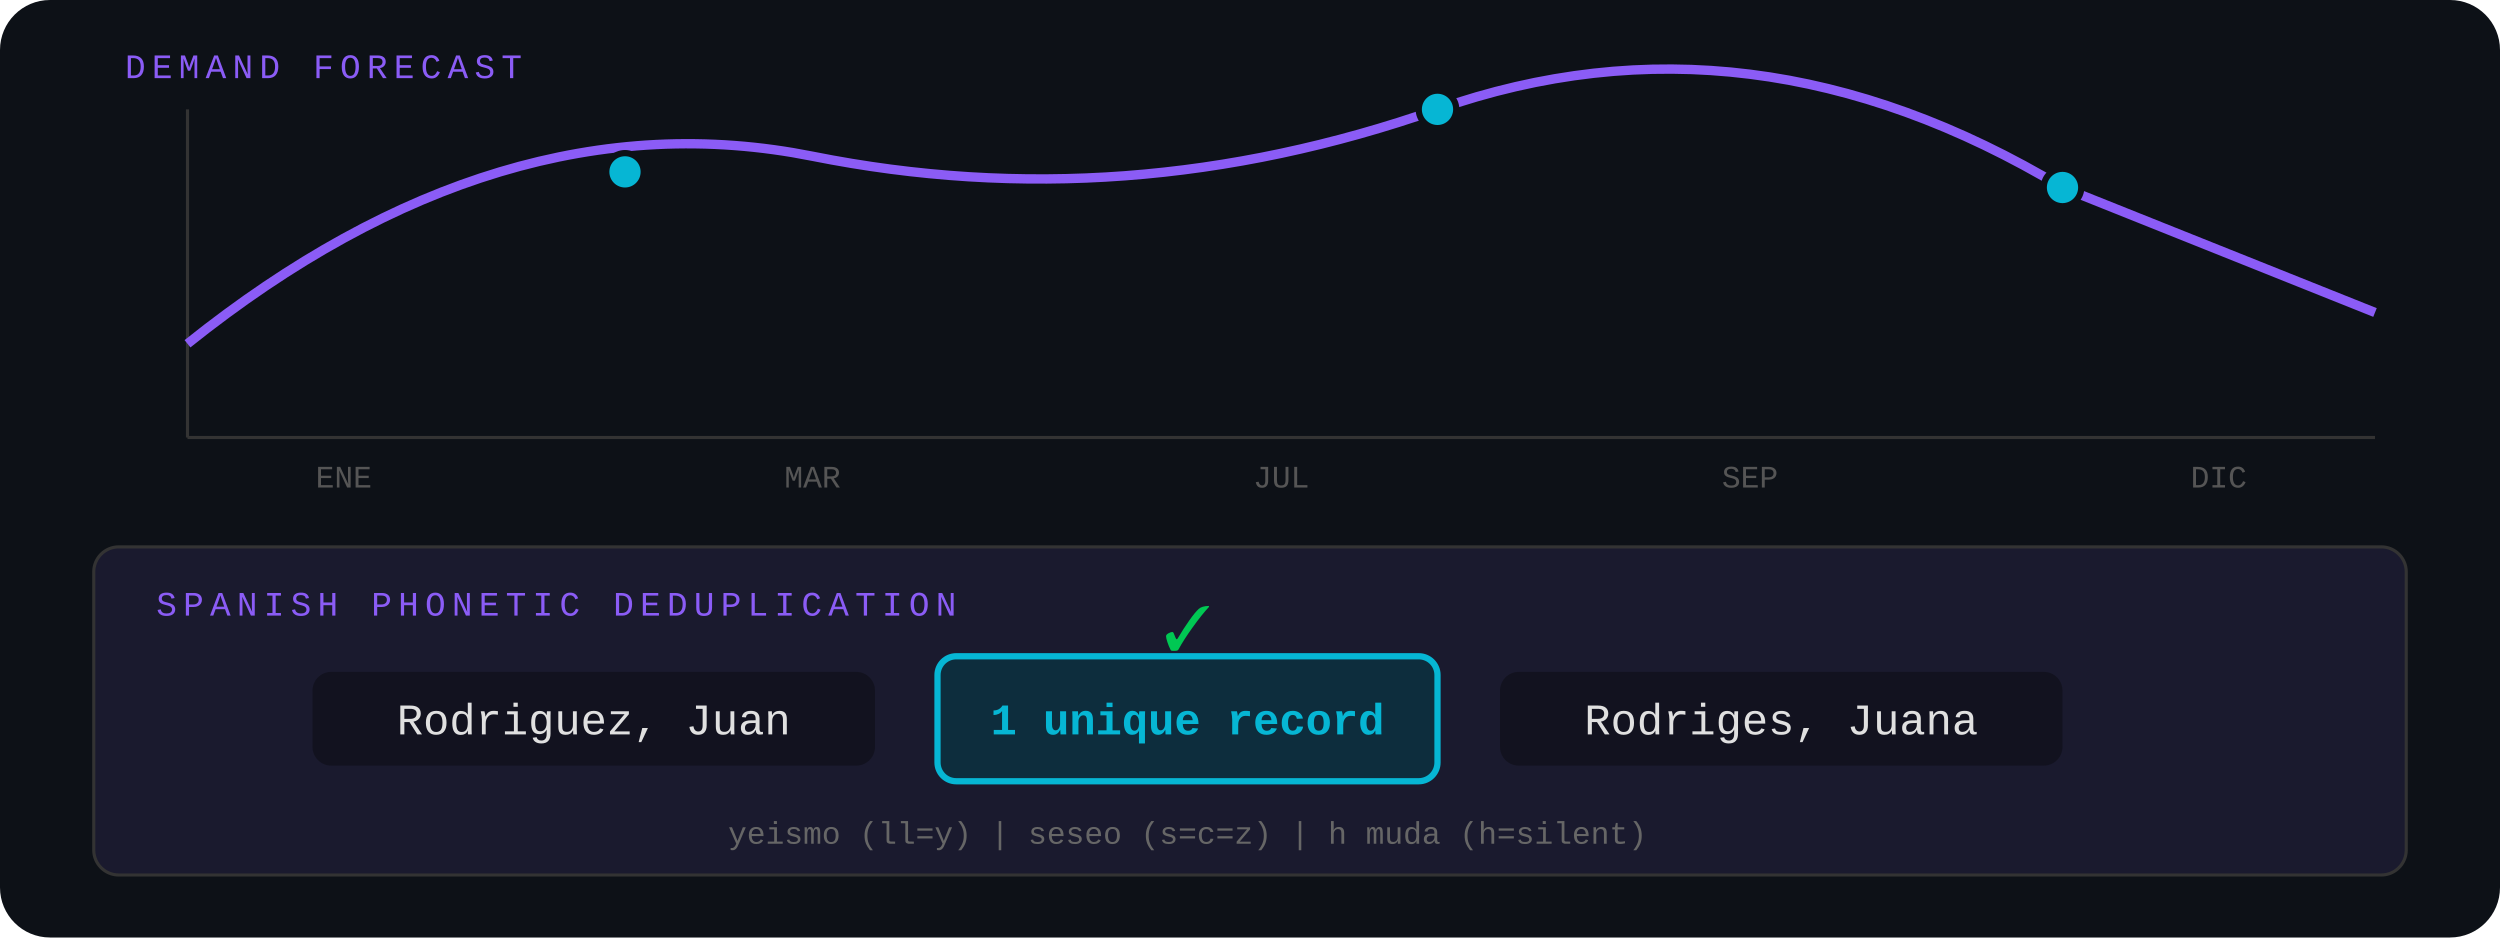
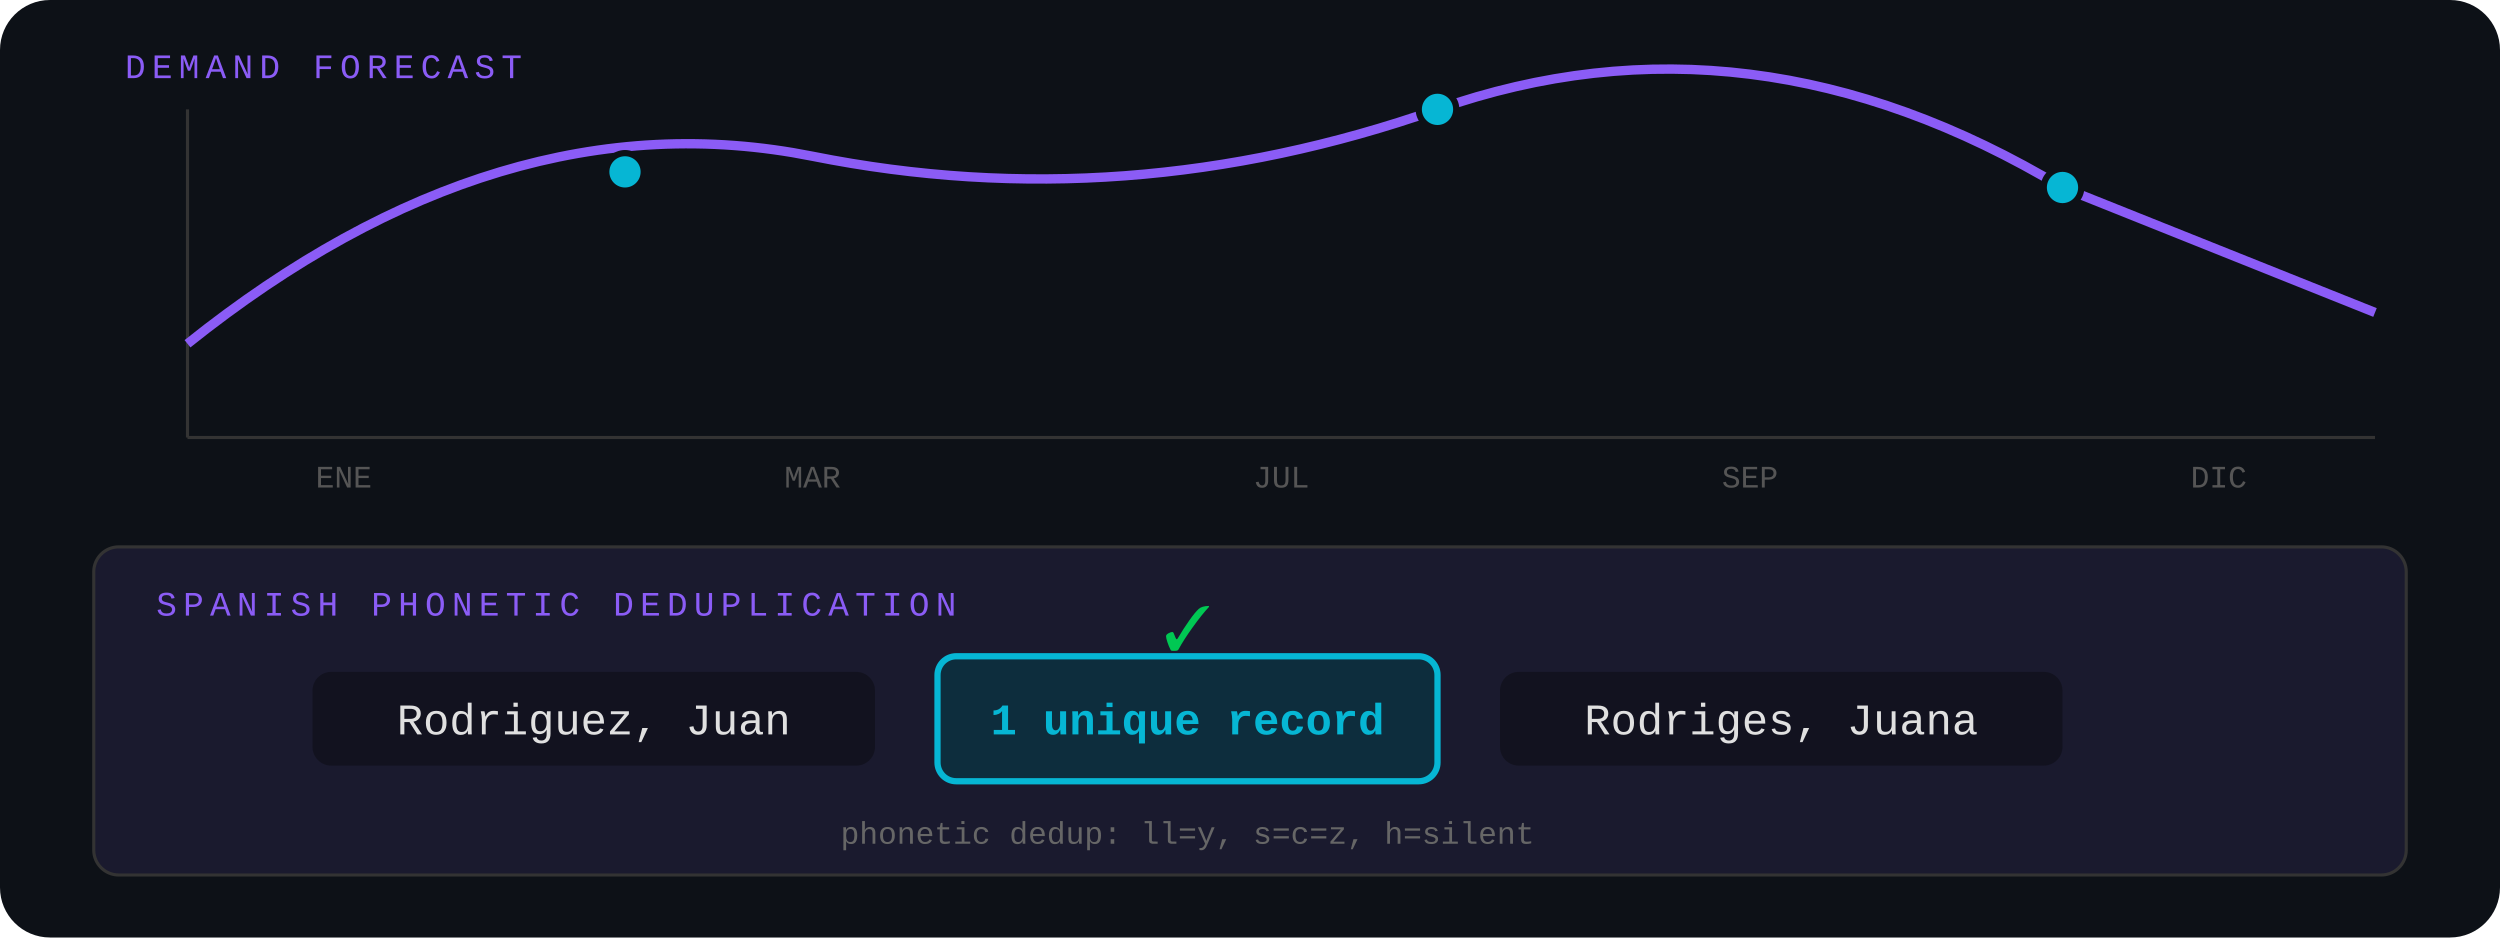
<svg xmlns="http://www.w3.org/2000/svg" viewBox="0 0 800 300" width="800" height="300">
  <style>
    @keyframes drawWave { from { stroke-dashoffset: 1200; } to { stroke-dashoffset: 0; } }
    @keyframes fillArea { from { opacity: 0; } to { opacity: 0.15; } }
    @keyframes dot1 { 0%, 30% { opacity: 0; } 40%, 100% { opacity: 1; } }
    @keyframes dot2 { 0%, 40% { opacity: 0; } 50%, 100% { opacity: 1; } }
    @keyframes dot3 { 0%, 50% { opacity: 0; } 60%, 100% { opacity: 1; } }
    @keyframes mergeLeft { 0%, 50% { transform: translateX(0); opacity: 1; } 70% { transform: translateX(60px); opacity: 0.5; } 75%, 100% { transform: translateX(60px); opacity: 0; } }
    @keyframes mergeRight { 0%, 50% { transform: translateX(0); opacity: 1; } 70% { transform: translateX(-60px); opacity: 0.5; } 75%, 100% { transform: translateX(-60px); opacity: 0; } }
    @keyframes mergedAppear { 0%, 74% { opacity: 0; transform: scale(0.8); } 80% { opacity: 1; transform: scale(1.05); } 85%, 100% { opacity: 1; transform: scale(1); } }
    @keyframes checkAppear { 0%, 84% { opacity: 0; } 90%, 100% { opacity: 1; } }
    .bg { fill: #0d1117; }
    .wave { fill: none; stroke: #8b5cf6; stroke-width: 3; stroke-dasharray: 1200; animation: drawWave 2s ease-out forwards; }
    .wave-fill { fill: #8b5cf6; opacity: 0; animation: fillArea 1s 2s forwards; }
    .recruiter-dot { r: 6; fill: #06b6d4; stroke: #0d1117; stroke-width: 2; }
    .d1 { animation: dot1 3s both; }
    .d2 { animation: dot2 3s both; }
    .d3 { animation: dot3 3s both; }
    .month { fill: #555; font-family: 'Courier New', monospace; font-size: 10px; text-anchor: middle; }
    .section-label { fill: #8b5cf6; font-family: 'Courier New', monospace; font-size: 11px; letter-spacing: 2px; }
    .axis { stroke: #333; stroke-width: 1; }
    .dedup-box { fill: #1a1a2e; rx: 8; stroke: #333; stroke-width: 1; }
    .name-box { fill: #12121f; rx: 6; }
    .name-text { fill: #e0e0e0; font-family: 'Courier New', monospace; font-size: 14px; text-anchor: middle; }
    .merged-text { fill: #06b6d4; font-family: 'Courier New', monospace; font-size: 14px; text-anchor: middle; font-weight: 700; }
    .phonetic-label { fill: #666; font-family: 'Courier New', monospace; font-size: 10px; text-anchor: middle; }
    .ml { animation: mergeLeft 5s infinite; }
    .mr { animation: mergeRight 5s infinite; }
    .ma { animation: mergedAppear 5s infinite; }
    .ca { animation: checkAppear 5s infinite; }
  </style>
  <rect class="bg" width="800" height="300" rx="16" />
  <text class="section-label" x="40" y="25">DEMAND FORECAST</text>
  <line class="axis" x1="60" y1="35" x2="60" y2="140" />
  <line class="axis" x1="60" y1="140" x2="760" y2="140" />
  <path class="wave-fill" d="M60,110 Q160,30 260,50 Q360,70 460,35 Q560,0 660,60 Q710,80 760,100 L760,140 L60,140 Z" />
  <path class="wave" d="M60,110 Q160,30 260,50 Q360,70 460,35 Q560,0 660,60 Q710,80 760,100" />
  <circle class="recruiter-dot d1" cx="200" cy="55" />
  <circle class="recruiter-dot d2" cx="460" cy="35" />
  <circle class="recruiter-dot d3" cx="660" cy="60" />
  <text class="month" x="110" y="156">ENE</text>
  <text class="month" x="260" y="156">MAR</text>
  <text class="month" x="410" y="156">JUL</text>
  <text class="month" x="560" y="156">SEP</text>
  <text class="month" x="710" y="156">DIC</text>
  <rect class="dedup-box" x="30" y="175" width="740" height="105" />
  <text class="section-label" x="50" y="197">SPANISH PHONETIC DEDUPLICATION</text>
  <g class="ml">
    <rect class="name-box" x="100" y="215" width="180" height="30" />
    <text class="name-text" x="190" y="235">Rodriguez, Juan</text>
  </g>
  <g class="mr">
    <rect class="name-box" x="480" y="215" width="180" height="30" />
    <text class="name-text" x="570" y="235">Rodriges, Juana</text>
  </g>
  <g class="ma">
    <rect x="300" y="210" width="160" height="40" rx="6" fill="#0d2d3d" stroke="#06b6d4" stroke-width="2" />
    <text class="merged-text" x="380" y="235">1 unique record</text>
  </g>
  <text style="fill:#00c853;font-size:20px;text-anchor:middle;" class="ca" x="380" y="208">✓</text>
-   <text class="phonetic-label" x="380" y="270">yeismo (ll=y) | seseo (s=c=z) | h muda (h=silent)</text>
+   <text class="phonetic-label" x="380" y="270">phonetic dedup: ll=y, s=c=z, h=silent</text>
</svg>
